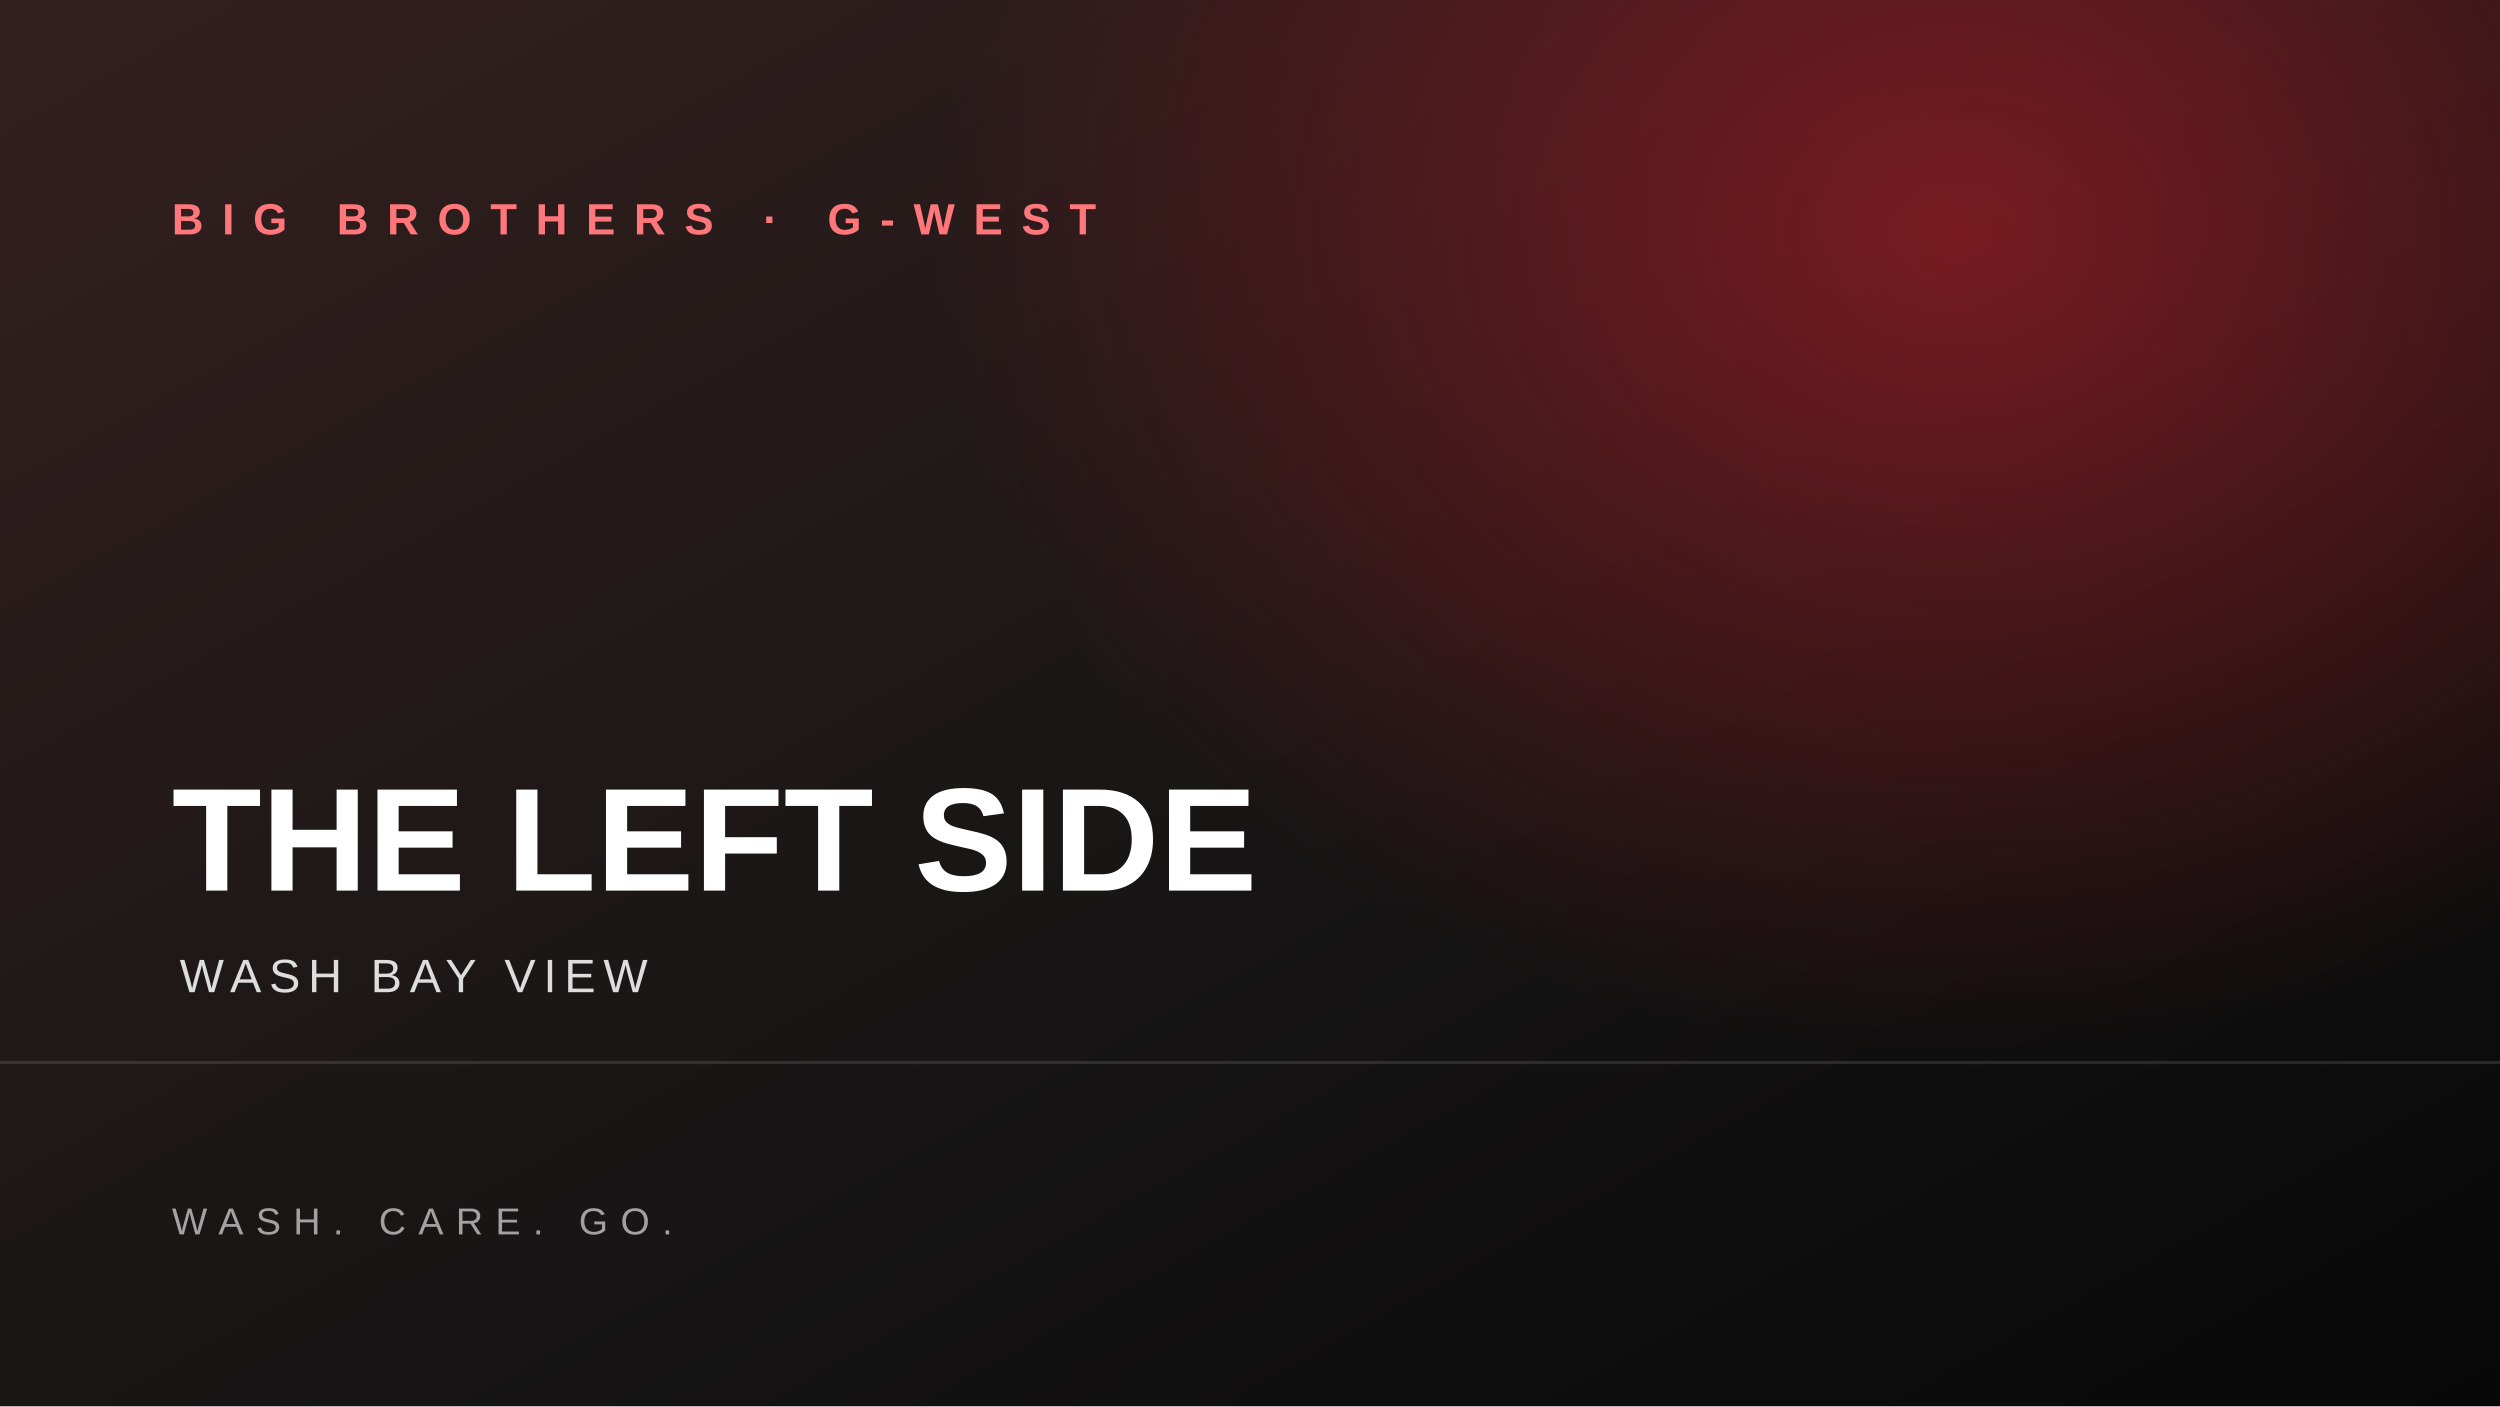
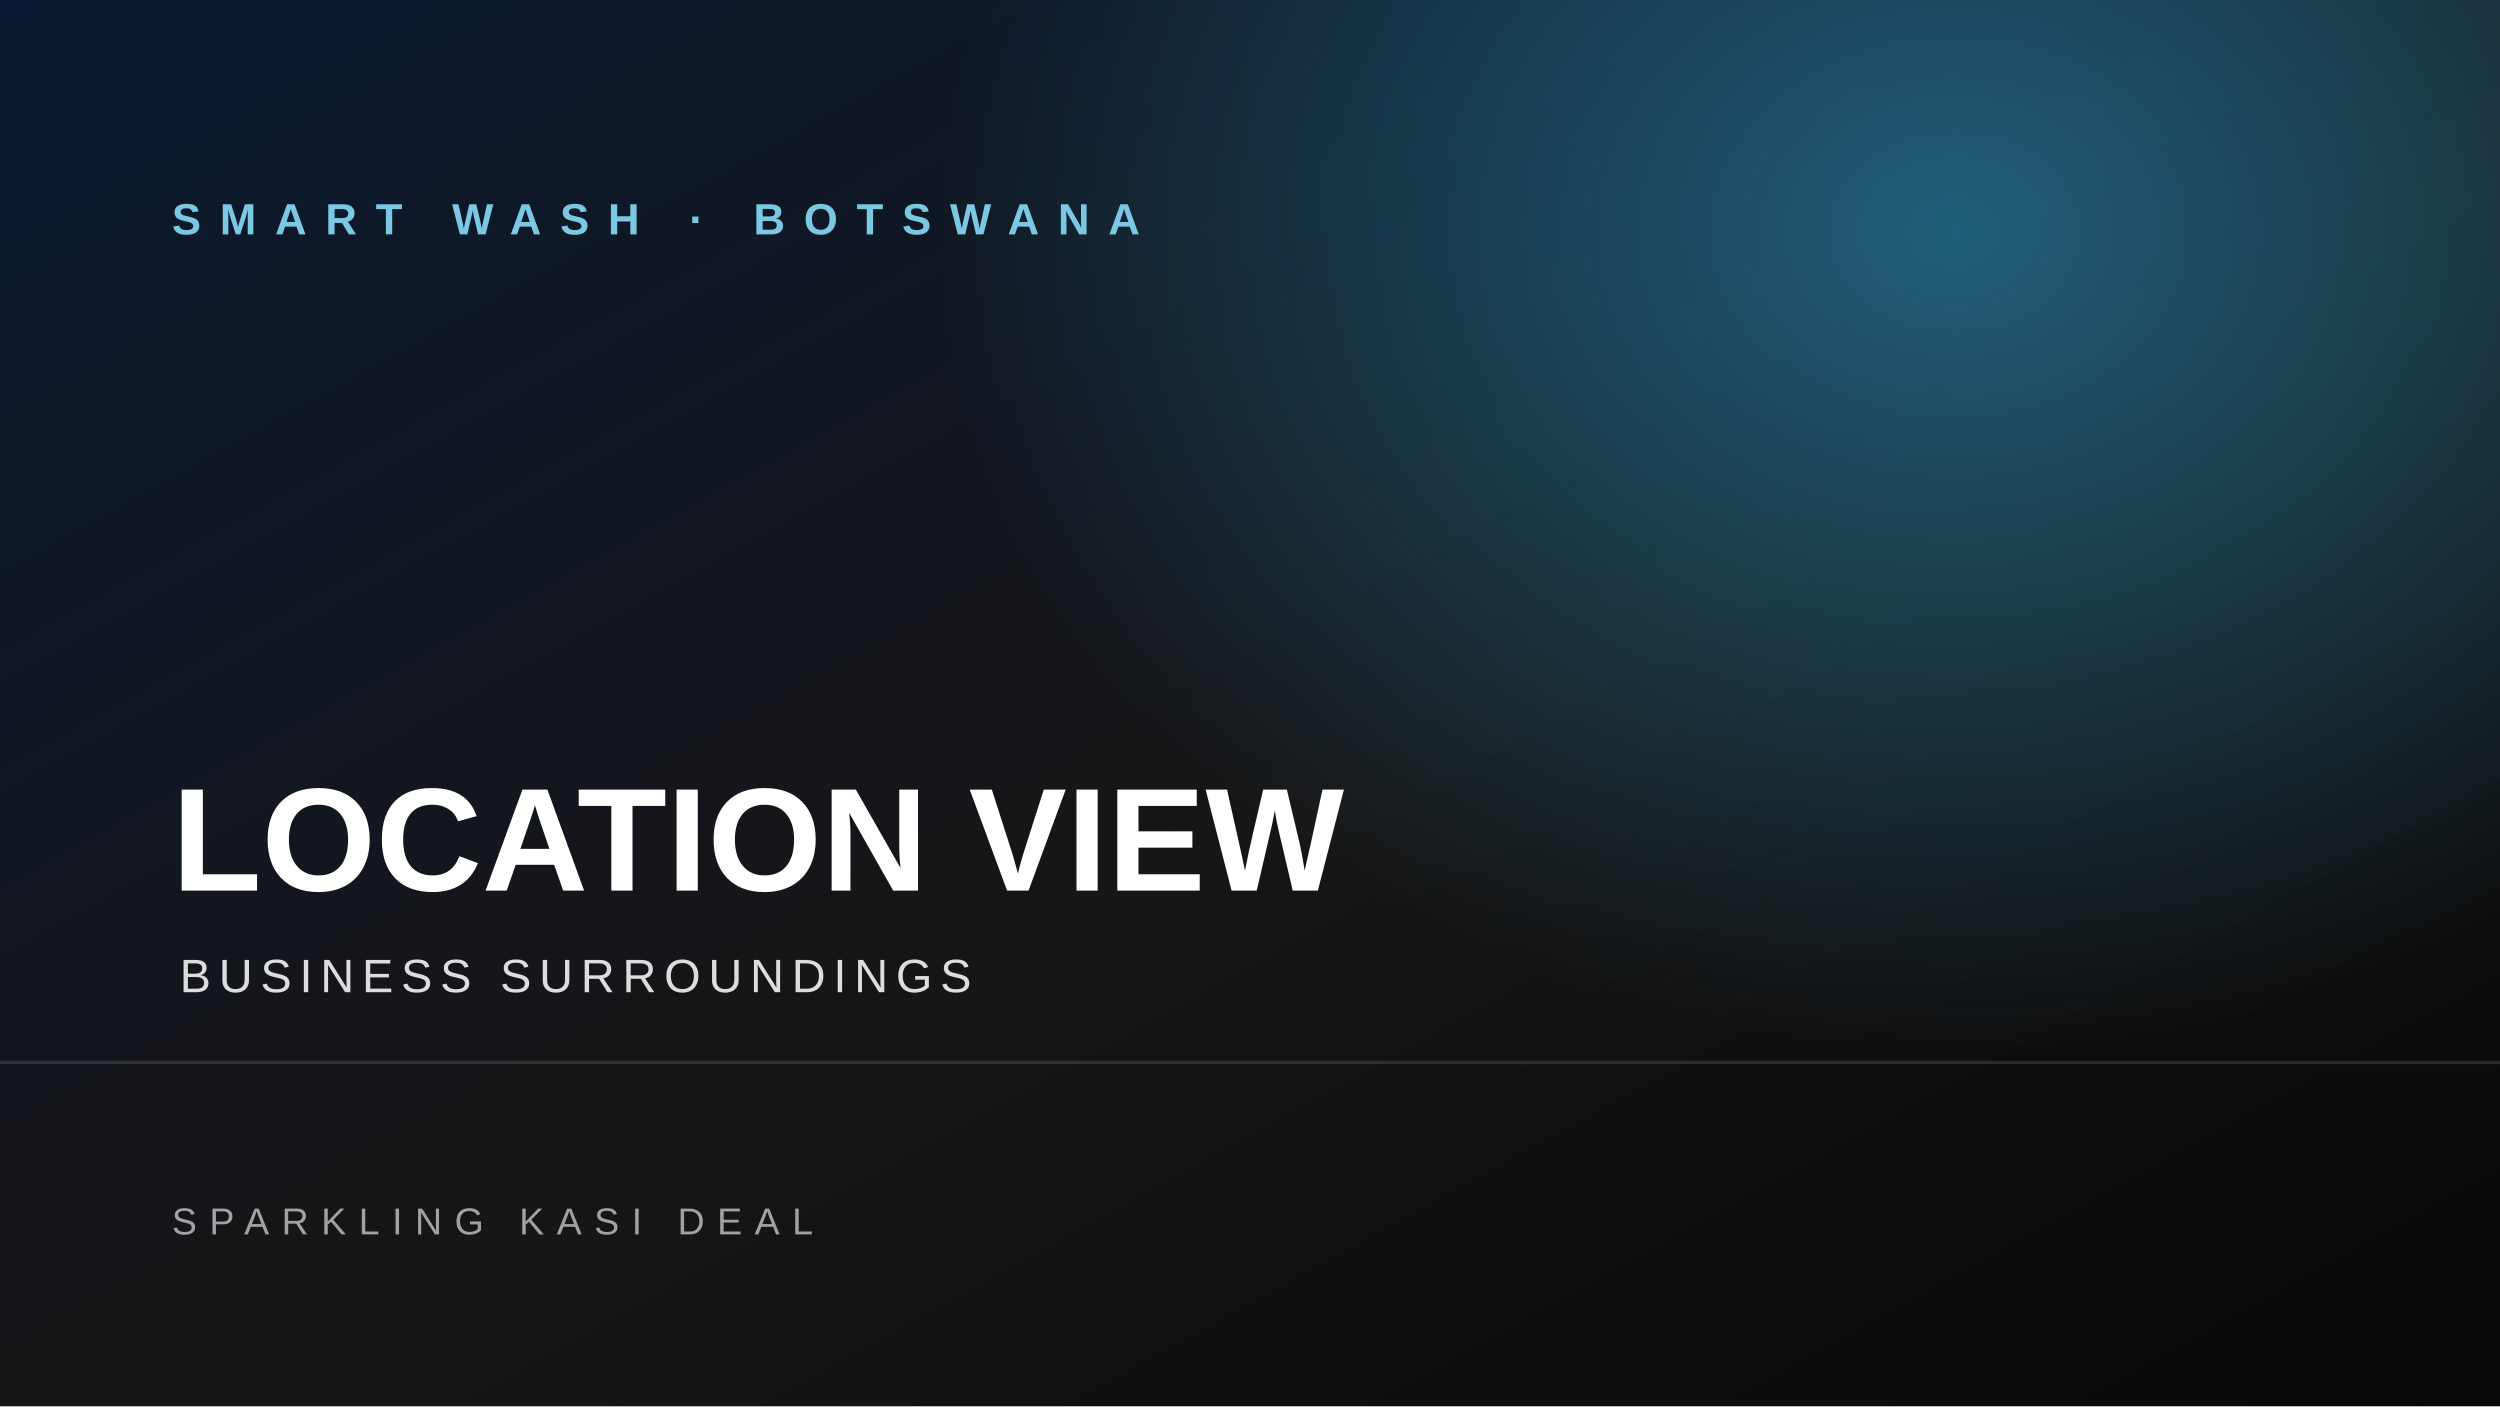
<svg xmlns="http://www.w3.org/2000/svg" viewBox="0 0 1600 900">
  <defs>
    <linearGradient id="g" x1="0" y1="0" x2="1" y2="1">
-       <stop stop-color="#34201f" />
+       <stop stop-color="#0a1931" />
      <stop offset=".55" stop-color="#171515" />
      <stop offset="1" stop-color="#080808" />
    </linearGradient>
    <radialGradient id="r">
-       <stop stop-color="#b51e27" stop-opacity=".6" />
-       <stop offset="1" stop-color="#b51e27" stop-opacity="0" />
+       <stop stop-color="#278fba" stop-opacity=".6" />
+       <stop offset="1" stop-color="#278fba" stop-opacity="0" />
    </radialGradient>
  </defs>
  <rect width="1600" height="900" fill="url(#g)" />
  <ellipse cx="1250" cy="150" rx="650" ry="520" fill="url(#r)" />
  <path d="M0 680h1600" stroke="#ffffff" stroke-opacity=".12" stroke-width="2" />
-   <text x="110" y="150" fill="#ff777b" font-family="Arial,sans-serif" font-size="28" font-weight="700" letter-spacing="12">BIG BROTHERS · G-WEST</text>
-   <text x="110" y="570" fill="#fff" font-family="Arial,sans-serif" font-size="94" font-weight="700">THE LEFT SIDE</text>
-   <text x="115" y="635" fill="#ddd" font-family="Arial,sans-serif" font-size="30" letter-spacing="5">WASH BAY VIEW</text>
-   <text x="110" y="790" fill="#fff" fill-opacity=".6" font-family="Arial,sans-serif" font-size="24" letter-spacing="8">WASH. CARE. GO.</text>
+   <text x="110" y="150" fill="#7bc8e3" font-family="Arial,sans-serif" font-size="28" font-weight="700" letter-spacing="12">SMART WASH · BOTSWANA</text>
+   <text x="110" y="570" fill="#fff" font-family="Arial,sans-serif" font-size="94" font-weight="700">LOCATION VIEW</text>
+   <text x="115" y="635" fill="#ddd" font-family="Arial,sans-serif" font-size="30" letter-spacing="5">BUSINESS SURROUNDINGS</text>
+   <text x="110" y="790" fill="#fff" fill-opacity=".6" font-family="Arial,sans-serif" font-size="24" letter-spacing="8">SPARKLING KASI DEAL</text>
</svg>
